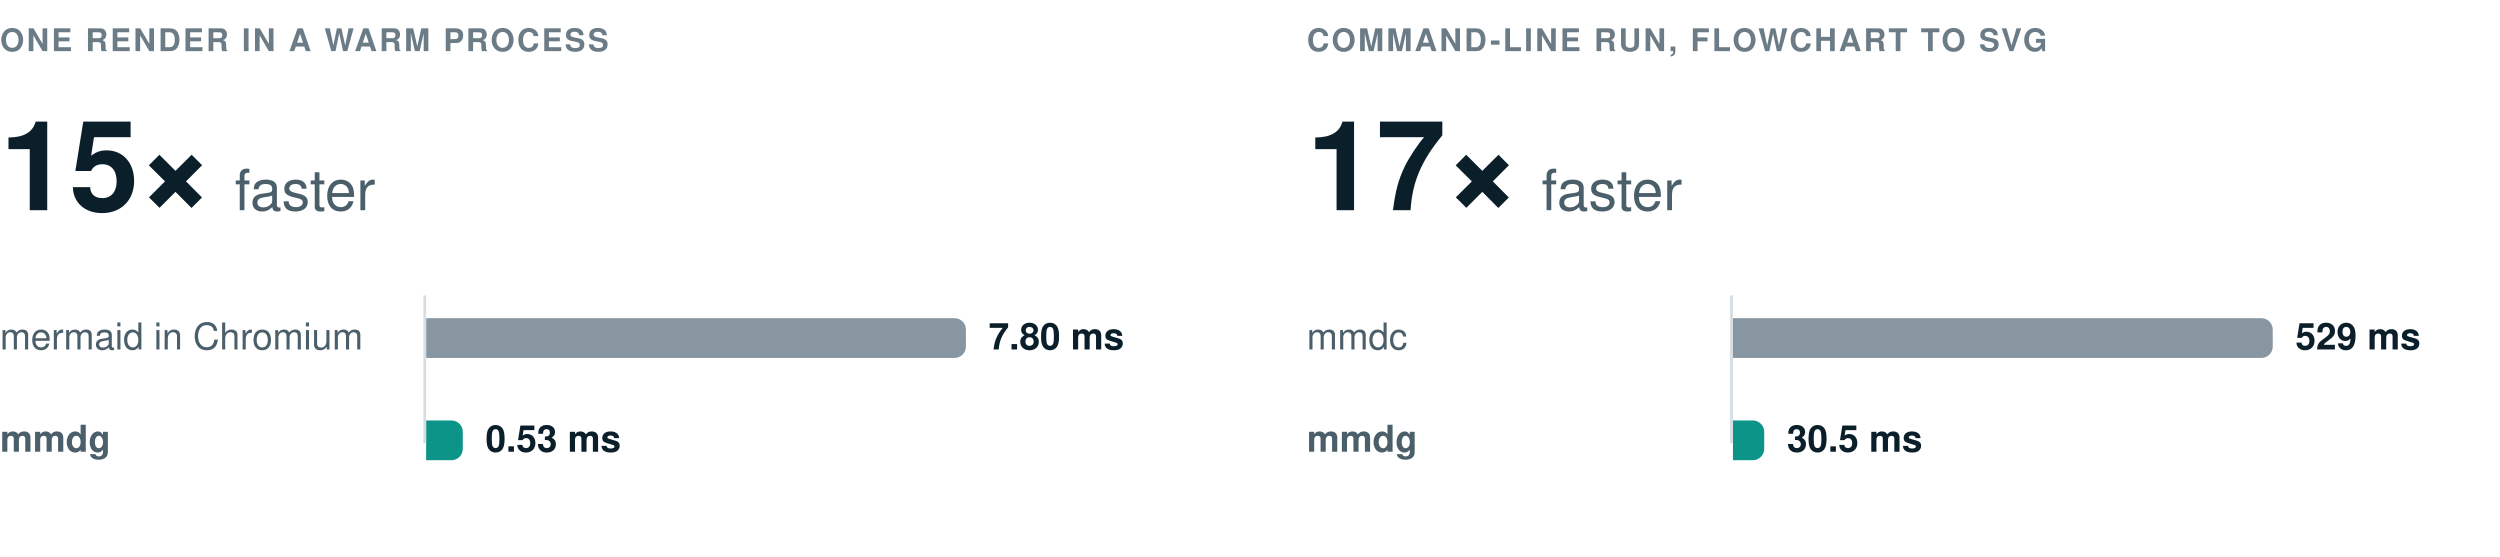
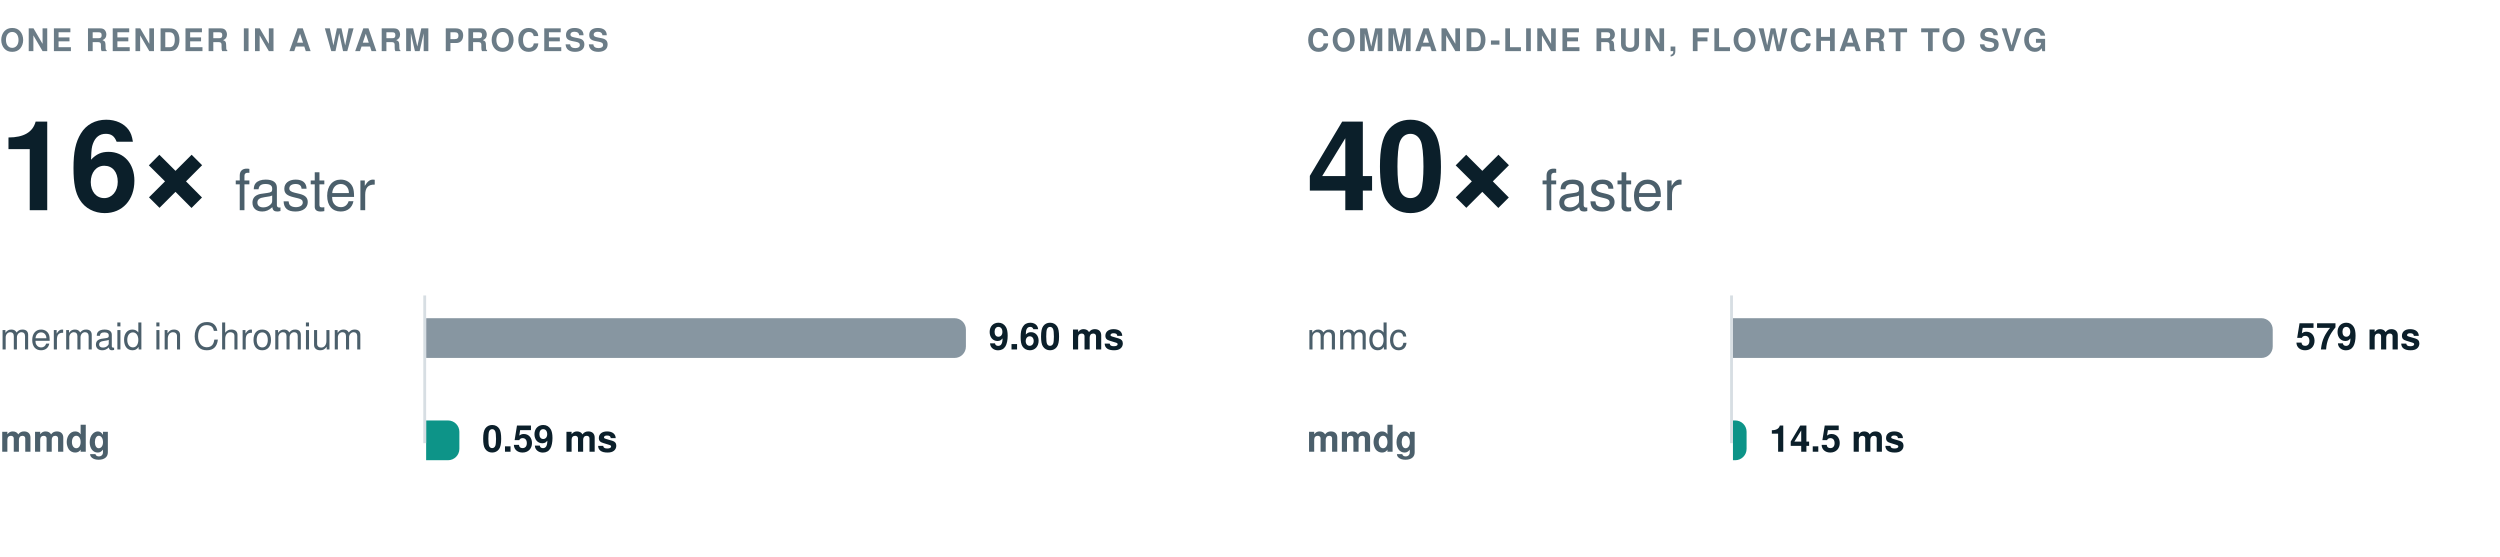
<svg xmlns="http://www.w3.org/2000/svg" width="880" height="196" viewBox="0 0 880 196" role="img" font-family="-apple-system, BlinkMacSystemFont, 'Segoe UI', Helvetica, Arial, sans-serif">
  <text x="0" y="18" font-size="11" letter-spacing="0.8" font-weight="600" fill="#6b7c87">ONE RENDER IN A WARM PROCESS</text>
-   <text x="0" y="74" font-size="44" font-weight="700" fill="#0b1f2a">15×<tspan font-size="20" font-weight="500" fill="#4b5f6b" dx="8">faster</tspan>
+   <text x="0" y="74" font-size="44" font-weight="700" fill="#0b1f2a">16×<tspan font-size="20" font-weight="500" fill="#4b5f6b" dx="8">faster</tspan>
  </text>
  <text x="0" y="123" font-size="13" font-weight="400" fill="#4b5f6b">mermaid in Chromium</text>
  <path d="M150.0 112.0h186.0a4.0 4.0 0 0 1 4.0 4.0v6.0a4.0 4.0 0 0 1 -4.0 4.0h-186.0z" fill="#8796a1" />
-   <text x="348.0" y="123" font-size="13" font-weight="600" fill="#0b1f2a">7.80 ms</text>
+   <text x="348.0" y="123" font-size="13" font-weight="600" fill="#0b1f2a">9.60 ms</text>
  <text x="0" y="159" font-size="13" font-weight="700" fill="#4b5f6b">mmdg</text>
-   <path d="M150.0 148.0h8.9a4.0 4.0 0 0 1 4.0 4.0v6.0a4.0 4.0 0 0 1 -4.0 4.0h-8.9z" fill="#0d9488" />
-   <text x="170.9" y="159" font-size="13" font-weight="600" fill="#0b1f2a">0.53 ms</text>
+   <path d="M150.0 148.0h7.7a4.0 4.0 0 0 1 4.0 4.0v6.0a4.0 4.0 0 0 1 -4.0 4.0h-7.7z" fill="#0d9488" />
+   <text x="169.7" y="159" font-size="13" font-weight="600" fill="#0b1f2a">0.59 ms</text>
  <path d="M149.5 104v52" stroke="#d7dee3" stroke-width="1" />
  <text x="460" y="18" font-size="11" letter-spacing="0.8" font-weight="600" fill="#6b7c87">COMMAND-LINE RUN, FLOWCHART TO SVG</text>
-   <text x="460" y="74" font-size="44" font-weight="700" fill="#0b1f2a">17×<tspan font-size="20" font-weight="500" fill="#4b5f6b" dx="8">faster</tspan>
+   <text x="460" y="74" font-size="44" font-weight="700" fill="#0b1f2a">40×<tspan font-size="20" font-weight="500" fill="#4b5f6b" dx="8">faster</tspan>
  </text>
  <text x="460" y="123" font-size="13" font-weight="400" fill="#4b5f6b">mmdc</text>
  <path d="M610.0 112.0h186.0a4.0 4.0 0 0 1 4.0 4.0v6.0a4.0 4.0 0 0 1 -4.0 4.0h-186.0z" fill="#8796a1" />
-   <text x="808.0" y="123" font-size="13" font-weight="600" fill="#0b1f2a">529 ms</text>
+   <text x="808.0" y="123" font-size="13" font-weight="600" fill="#0b1f2a">579 ms</text>
  <text x="460" y="159" font-size="13" font-weight="700" fill="#4b5f6b">mmdg</text>
-   <path d="M610.0 148.0h7.0a4.0 4.0 0 0 1 4.0 4.0v6.0a4.0 4.0 0 0 1 -4.0 4.0h-7.0z" fill="#0d9488" />
-   <text x="629.0" y="159" font-size="13" font-weight="600" fill="#0b1f2a">30.5 ms</text>
+   <path d="M610.0 148.0h0.8a4.0 4.0 0 0 1 4.0 4.0v6.0a4.0 4.0 0 0 1 -4.0 4.0h-0.8z" fill="#0d9488" />
+   <text x="622.8" y="159" font-size="13" font-weight="600" fill="#0b1f2a">14.5 ms</text>
  <path d="M609.5 104v52" stroke="#d7dee3" stroke-width="1" />
</svg>
